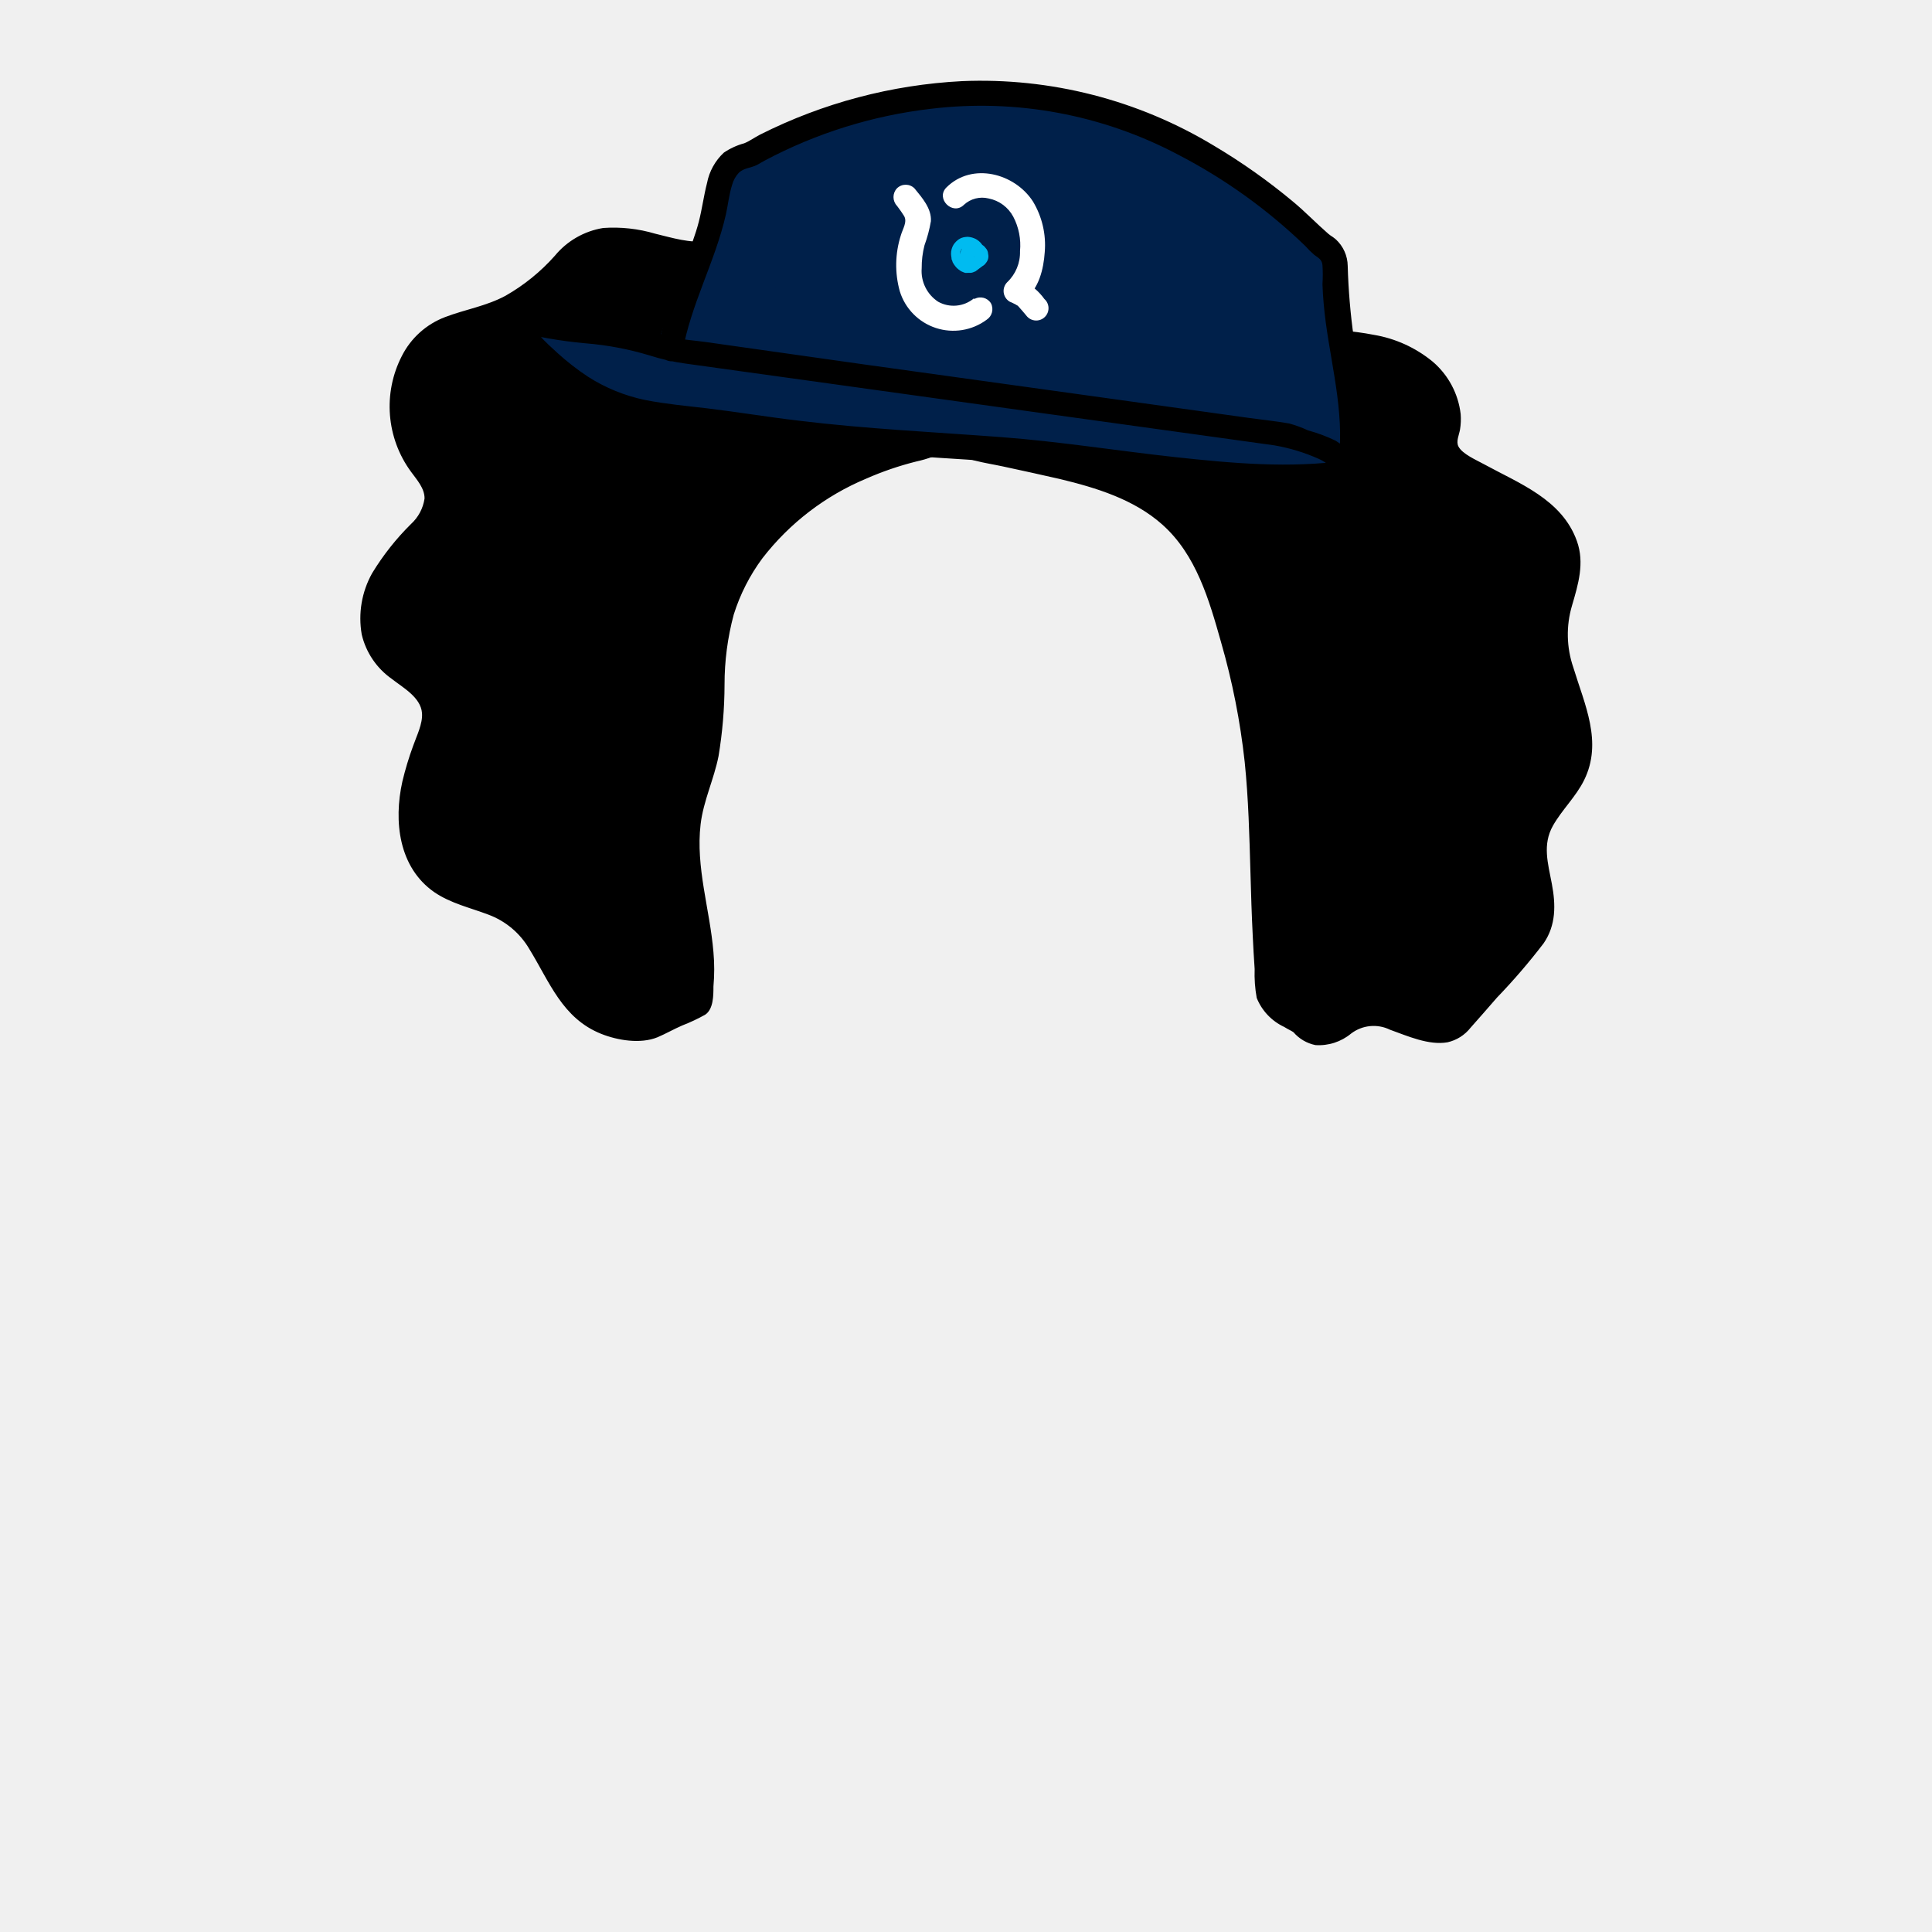
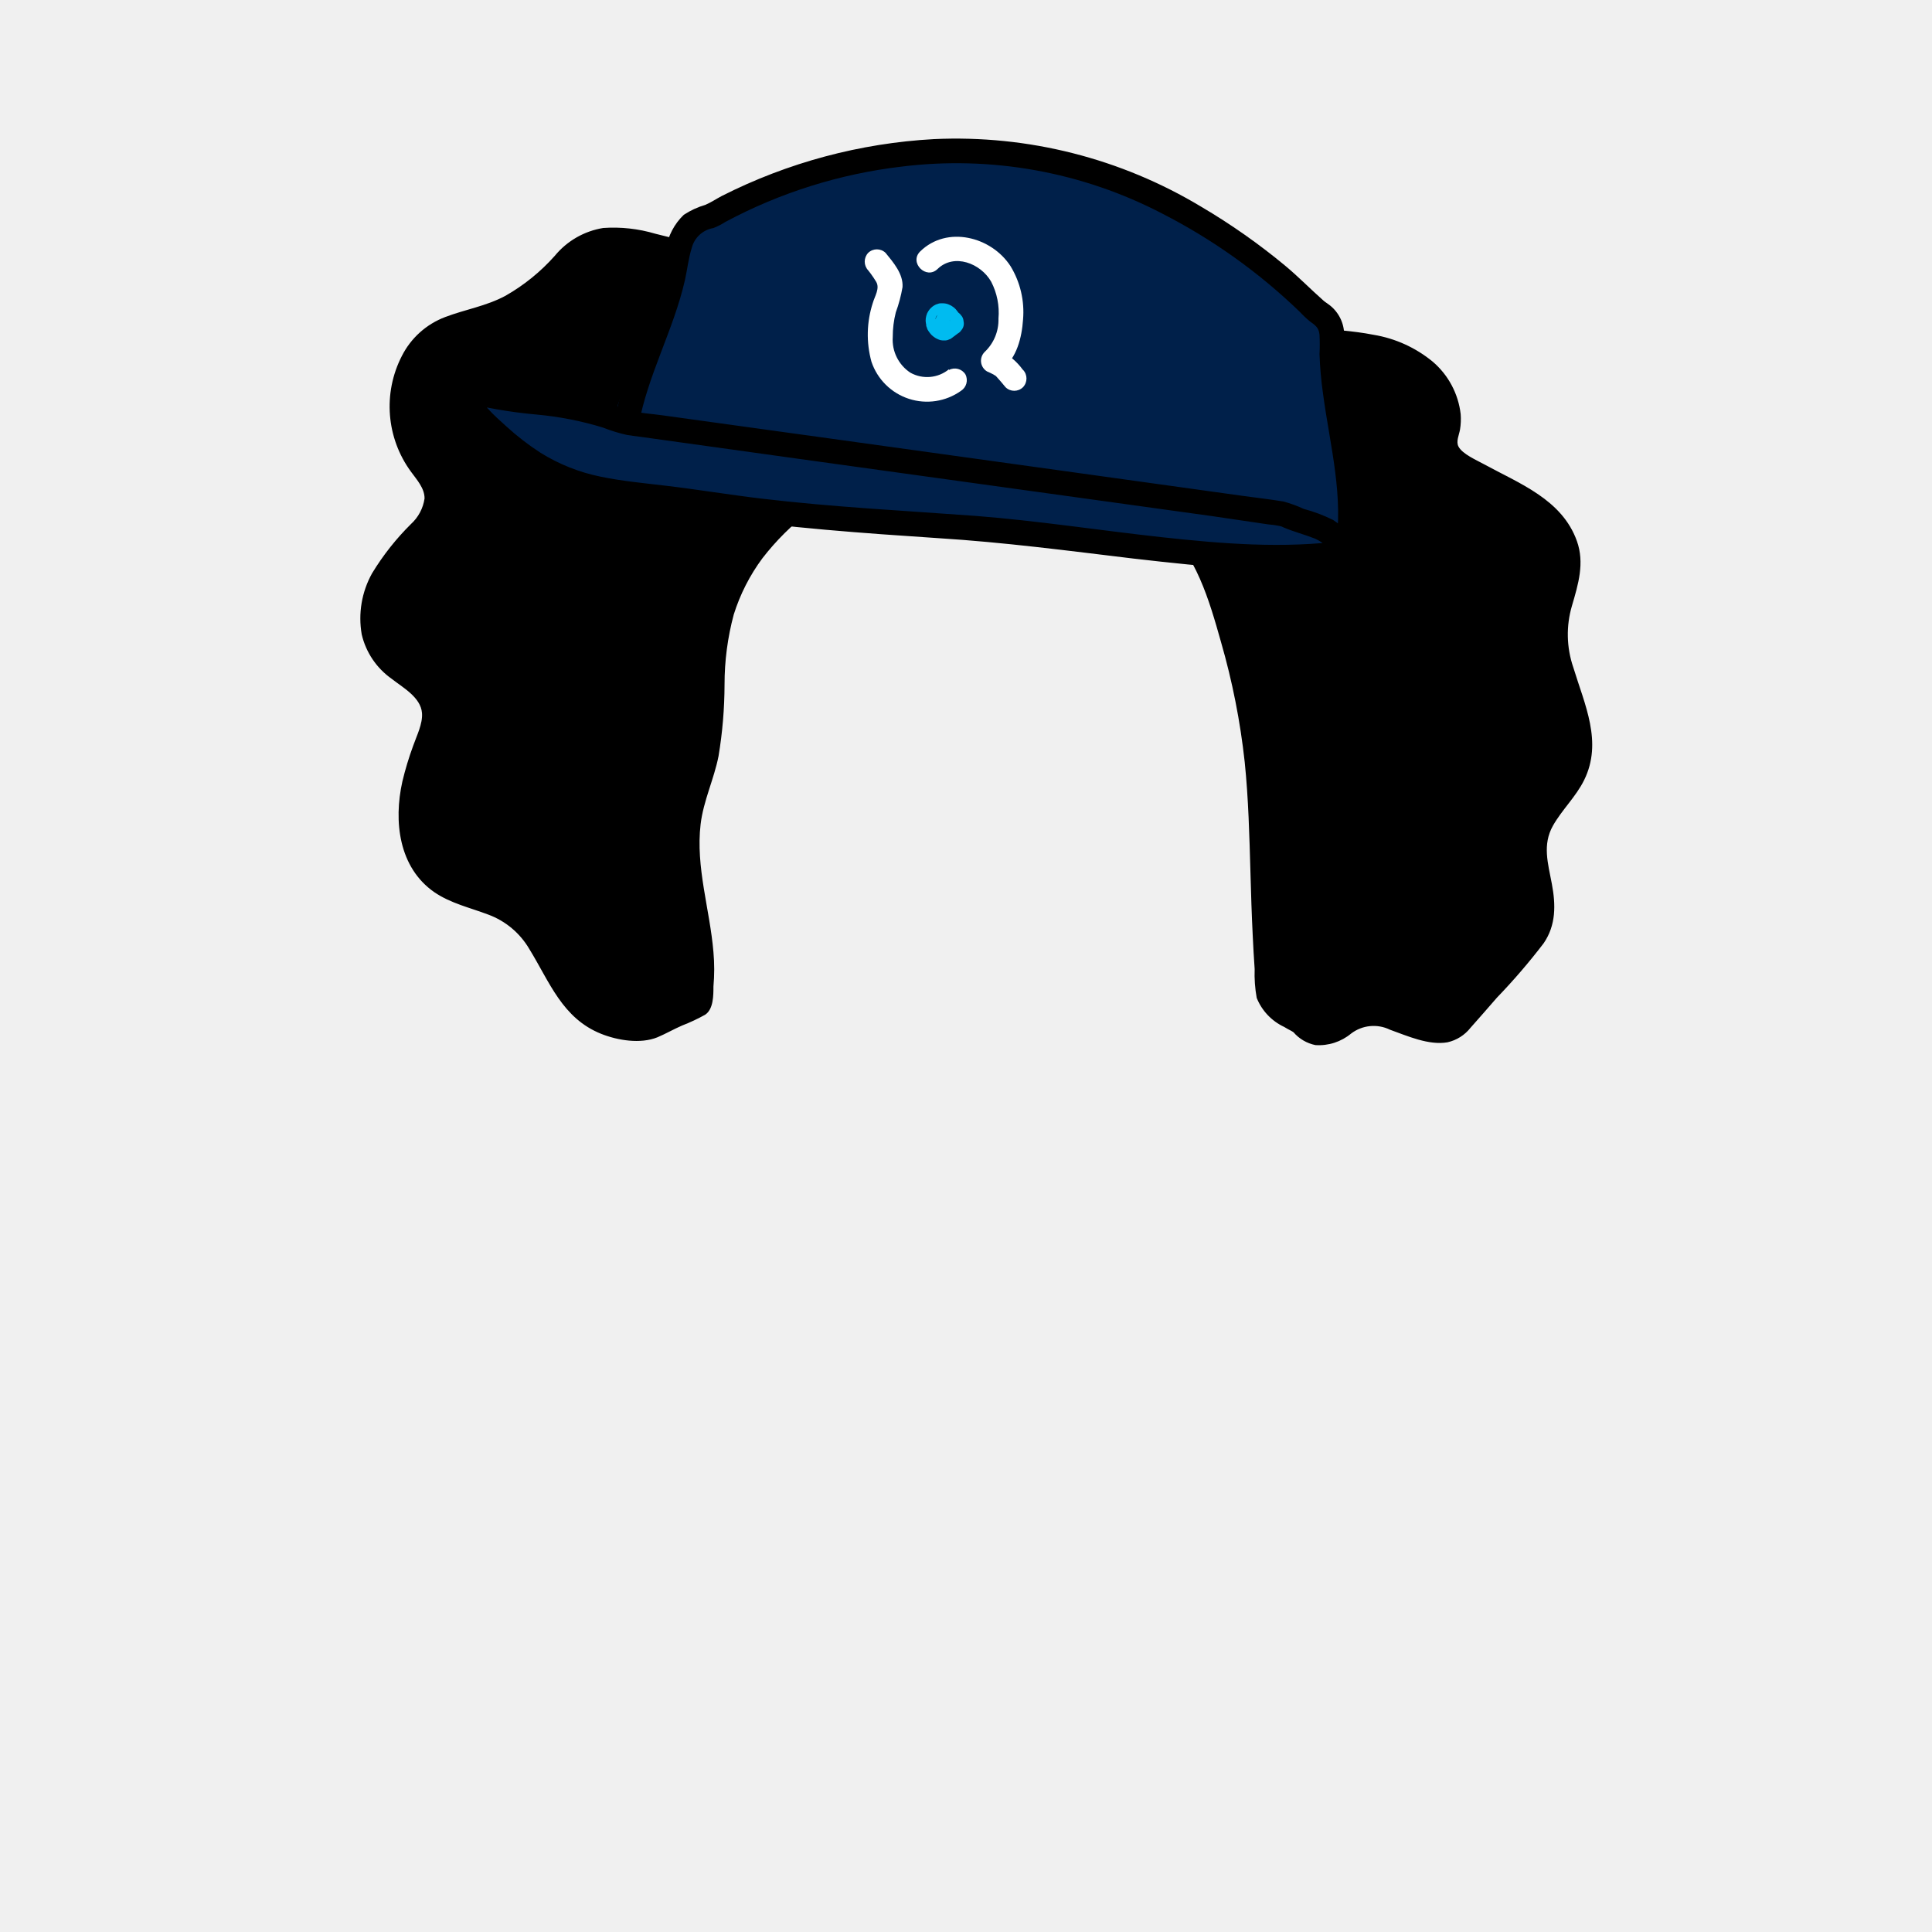
<svg xmlns="http://www.w3.org/2000/svg" viewBox="0 0 235 235">
  <g id="hair-7">
    <g class="c-hair">
      <path d="M191.8,93.15c1.9-5.55-3.24-11.29-2.64-17.13.28-2.72,1.8-5.28,1.6-8-.24-3.13-2.71-5.65-5.38-7.29s-5.69-2.71-8.19-4.59a3.31,3.31,0,0,1-1.38-1.76,5.37,5.37,0,0,1,.26-2.16c.67-3.21-1.43-6.5-4.23-8.2s-6.18-2.14-9.44-2.43a10.26,10.26,0,0,1-3.82-.83c-2.6-1.32-3.57-4.6-5.9-6.35-5.17-3.9-12.81,1.79-18.94-.32-1.44-.5-2.7-1.41-4.1-2a10.79,10.79,0,0,0-11.73,2.33l-1.64,2.68A3.54,3.54,0,0,0,115,34.67l-3.15-4.1c-2.74-2.08-5.54-4.2-8.79-5.32s-7.1-1.11-9.9.89c-1.66,1.2-2.86,3-4.68,4-5.24,2.76-12.12-3-17.32-.15a16.22,16.22,0,0,0-3.61,3.27,22,22,0,0,1-9.74,5.83,19.1,19.1,0,0,0-4.59,1.55,8.52,8.52,0,0,0-3,3.29,11.78,11.78,0,0,0,.54,11.93c.94,1.42,2.25,2.75,2.4,4.44.2,2.17-1.52,4-3,5.54a18,18,0,0,0-4.3,6.37,8,8,0,0,0,.84,7.4c1.88,2.45,5.65,3.65,6.13,6.71a7.51,7.51,0,0,1-.64,3.56A30.75,30.75,0,0,0,50,98.58c-.15,3,.76,6.24,3.06,8.19,2.75,2.33,6.85,2.41,9.77,4.54,3.68,2.71,4.55,8,7.86,11.1a9.82,9.82,0,0,0,8.58,2.46l6.09-4.21c1.76-8.58-3.38-14.94-.94-23.34.48-1.63,1.07-3.21,1.47-4.86,1.3-5.39.41-11.13,1.62-16.55a25.49,25.49,0,0,1,7.88-13,37.83,37.83,0,0,1,13.34-7.56c1.79-.61,5.55-1.13,6.93-2.75a2.26,2.26,0,0,0,.22.37,4.86,4.86,0,0,0,2.68,1.39c9.14,2.4,19.8,3,25.82,10.3,2.54,3.08,3.85,7,5,10.8,5.38,17.63,3.53,25.91,4.94,44.29-.61-.3,3.47,4.83,4.14,4.74l3,.58c3.82-2.69,7.36-1.06,11.92,0a5.08,5.08,0,0,0,3.17.11,4.55,4.55,0,0,0,1.37-1.18l7.39-8.42a10.24,10.24,0,0,0,2-2.93c1.29-3.36-1.19-7.13-.49-10.66C187.43,98.6,190.7,96.36,191.8,93.15Z" />
    </g>
    <g id="stroke">
      <path d="M192.69,94.88c2.28-4.63.05-9.19-1.32-13.7a12.35,12.35,0,0,1-.16-7.51c.76-2.59,1.55-5.19.6-7.85-1.81-5.08-7-7-11.35-9.38-.87-.48-2.58-1.21-3.06-2.13-.32-.62.08-1.41.19-2.06a7.9,7.9,0,0,0,.08-1.88A9.88,9.88,0,0,0,174.28,44a15.23,15.23,0,0,0-7.22-3.28c-1.26-.25-2.53-.4-3.81-.53a10.24,10.24,0,0,1-4.21-.86c-1.8-1.06-2.75-3.27-4.08-4.8a8.57,8.57,0,0,0-5.46-2.9c-4.46-.58-8.71,1.66-13.15,1.45-2.51-.11-4.38-1.71-6.65-2.57a12.28,12.28,0,0,0-12.85,2.85,1.51,1.51,0,0,0-.39.69,5.4,5.4,0,0,0-.41-.42c-1.46-1.24-3.59.87-2.12,2.13a2.47,2.47,0,0,1,.76,1.14,1.11,1.11,0,0,0-.42.71,73.63,73.63,0,0,0-.75,9.26,18.78,18.78,0,0,0,.3,5.27l-.46.25c-2.22,1.05-4.8,1.36-7.1,2.26a40.25,40.25,0,0,0-9.37,5.07c-5.34,4-9.62,9.64-11,16.27-.77,3.78-.63,7.64-.88,11.47A27.86,27.86,0,0,1,84.16,93c-.53,1.88-1.27,3.7-1.63,5.63-1.38,7.58,2.36,15,1.19,22.51l-3.32,1.56a12.24,12.24,0,0,1-1.76.83,7.42,7.42,0,0,1-3.23-.16c-6.11-1.5-6.69-8.59-10.77-12.41-2.26-2.12-5.22-2.72-8-3.81a7.67,7.67,0,0,1-5.09-6.27c-.54-3.47.76-7,1.91-10.18a9.29,9.29,0,0,0,.78-4.78,6.33,6.33,0,0,0-1.76-3.22c-1.78-1.84-4.57-2.92-5.39-5.53-1-3,.6-6.12,2.46-8.44s4.85-4.44,5.1-7.68S52,55.79,51,53a10.27,10.27,0,0,1,.91-9c1.83-2.83,5-3,7.89-4A23.81,23.81,0,0,0,68,34.86a35.57,35.57,0,0,1,3.2-3.18,5.66,5.66,0,0,1,3.61-1c3,.06,6,1.33,9,1.65a9.59,9.59,0,0,0,8.13-3A10.38,10.38,0,0,1,96,26.39a10,10,0,0,1,5.1-.13c3.78.83,7,3.31,10,5.6,1.54,1.17,3-1.43,1.51-2.59-4.16-3.17-8.77-6.45-14.26-6.27a11,11,0,0,0-6.84,2.56c-1.72,1.45-3,3.43-5.44,3.76-2.12.3-4.32-.4-6.36-.89a17.86,17.86,0,0,0-6.33-.7,9.61,9.61,0,0,0-5.9,3.39,23.66,23.66,0,0,1-6,4.86c-2.35,1.26-4.87,1.65-7.32,2.58a9.77,9.77,0,0,0-5.28,4.74A13.42,13.42,0,0,0,50,57.39c.68.94,1.66,2,1.64,3.25A5.21,5.21,0,0,1,50,63.73a31.22,31.22,0,0,0-4.74,6A11.28,11.28,0,0,0,44,77.18a9.16,9.16,0,0,0,3.66,5.4c1.35,1.06,3.52,2.24,3.67,4.15.1,1.32-.65,2.76-1.08,4a38.07,38.07,0,0,0-1.31,4.34c-1.07,4.81-.46,10.44,3.9,13.46,2,1.36,4.35,1.88,6.56,2.72a9.66,9.66,0,0,1,5,4.21c2.46,4,4,8.4,8.72,10.29,2,.8,4.78,1.26,6.85.42,1-.42,2-1,3-1.43a21.82,21.82,0,0,0,2.81-1.32c1-.67,1-2.34,1-3.43a23.34,23.34,0,0,0,0-4.18c-.43-5.18-2.18-10.33-1.56-15.56.34-2.85,1.63-5.48,2.18-8.28a53.83,53.83,0,0,0,.73-8.69,32.75,32.75,0,0,1,1.12-8.53,23.11,23.11,0,0,1,3.49-6.85,31.17,31.17,0,0,1,12.62-9.68,38.13,38.13,0,0,1,6.07-2.08,14.73,14.73,0,0,0,4-1.49c1.77,1.35,4.47,1.63,6.58,2.09,2.31.5,4.63,1,6.93,1.53,4.4,1.06,9,2.47,12.43,5.53,4.13,3.67,5.7,9.16,7.15,14.3a86.26,86.26,0,0,1,2.88,14.58c.46,4.47.57,9,.7,13.47.07,2.57.15,5.15.28,7.72.06,1.33.14,2.67.23,4a16.41,16.41,0,0,0,.25,3.51,6.62,6.62,0,0,0,3.34,3.53c.28.17.57.33.86.48s.47.34.25.14a4.78,4.78,0,0,0,2.69,1.59,6.14,6.14,0,0,0,4.34-1.4,4.52,4.52,0,0,1,4.73-.47c2.12.76,4.72,1.93,7,1.53a4.94,4.94,0,0,0,2.8-1.77c1.09-1.21,2.14-2.44,3.21-3.66a75.85,75.85,0,0,0,5.68-6.61c1.52-2.21,1.48-4.69,1-7.23s-1.16-4.76.13-7.07C190,98.48,191.7,96.9,192.69,94.88ZM185.81,100a11.16,11.16,0,0,0-.21,6.72c.5,2.45,1,4.66-.63,6.8s-3.74,4.28-5.6,6.4c-.9,1-1.78,2.06-2.7,3.06s-2,.79-3.37.45c-1.91-.47-3.71-1.46-5.67-1.7a7.35,7.35,0,0,0-5.17,1.68c.47-.33-.14.08-.25.15a4.79,4.79,0,0,1-.78.4c-1,.35-1.27.06-1.94-.57-.84-.8-2-1.14-2.91-1.88a2,2,0,0,1-.84-1.28c-.13-1.3-.11-2.68-.19-4q-.23-3.84-.34-7.68c-.28-8.7-.48-17.34-2.38-25.87A66,66,0,0,0,148,67.66a20.42,20.42,0,0,0-9.47-9.3,54.75,54.75,0,0,0-12.78-3.9c-2.17-.46-4.35-.91-6.51-1.47a5.51,5.51,0,0,1-1.85-.69,13,13,0,0,0,.11-4.65c-.1-1.36-.2-2.72-.17-4.08s.29-2.69.43-4a8.94,8.94,0,0,0-.29-3.72,1.35,1.35,0,0,0,1.48-.35,9.3,9.3,0,0,1,5.71-2.67c2.51-.23,4.44.69,6.6,1.82,4.16,2.19,8.3,1.3,12.69.42a13.93,13.93,0,0,1,5.74-.36c2,.47,3.18,1.94,4.33,3.56s2.5,3.37,4.53,4.16c2.4.93,5.18.71,7.69,1.2a11.89,11.89,0,0,1,6.59,3.18,7,7,0,0,1,1.67,2.91c.35,1.31,0,2.35-.2,3.64-.35,2.69,2,4.21,4.07,5.39,2.25,1.31,4.71,2.26,6.87,3.73,1.79,1.21,3.58,3,4,5.24.42,2.54-1.06,5-1.45,7.52-.73,4.73,1.84,8.85,2.76,13.34a7.76,7.76,0,0,1-1.12,6C188.21,96.41,186.67,98,185.81,100Z" />
      <path d="M145.93,49a6.05,6.05,0,0,0,2.44,5,11.08,11.08,0,0,0,6,2.2c2.08.24,4.39.09,6.33,1,1.5.68,2.85,1.94,2.66,3.7a1.51,1.51,0,0,0,1.5,1.5,1.53,1.53,0,0,0,1.5-1.5,5.94,5.94,0,0,0-2.24-5,10.81,10.81,0,0,0-6-2.31c-2.11-.26-4.41-.11-6.41-.95-1.47-.62-2.9-1.83-2.83-3.54.09-1.93-2.91-1.93-3,0Z" />
      <path d="M75.78,43c-2.48-.84-5.67-1.56-8,0a5.45,5.45,0,0,0-1.57,1.67c-.37.61-.61,1.29-1,1.89-.09.13-.13.15-.22.28s.08,0,0,0l-.17.09c.13-.05.15-.06,0,0s-.27,0,0,0a1.63,1.63,0,0,1-.38,0c.17,0,.21,0,.1,0s-.08,0,.08,0l.13.18c.13.14.05.17,0-.08a1.51,1.51,0,0,0-1.84-1A1.55,1.55,0,0,0,61.83,48c.24,1.68,2.16,2.28,3.61,2,1.67-.37,2.38-1.82,3.09-3.21a2.94,2.94,0,0,1,1.09-1.28A3.05,3.05,0,0,1,71,45.11a6.67,6.67,0,0,1,1.81.18A17.89,17.89,0,0,1,75,45.9a1.5,1.5,0,1,0,.8-2.89Z" />
      <path d="M70.47,72.32a3.12,3.12,0,0,0-3.61,1.38,4.63,4.63,0,0,0-.55,4c.18.63.44,1.24.65,1.87a9.41,9.41,0,0,1,.25.91c.08.31,0-.07,0,.22,0,.07,0,.48,0,.29s-.07.18-.07.22,0,.08,0-.07c0,.07-.07.15-.11.22s-.26.36,0,.1a2,2,0,0,1-.24.26c-.26.28.23-.16-.06,0s.24,0,0,0,.28,0,0,0c.22,0,.25,0,.08,0,.19.08.21.09.06,0a1.5,1.5,0,1,0-1.52,2.59,3,3,0,0,0,3.86-.8,4.49,4.49,0,0,0,.87-4.13,17.86,17.86,0,0,0-.63-1.87,8.62,8.62,0,0,1-.29-1,1.55,1.55,0,0,1,0-.23q0,.19,0,0c0-.12,0-.24,0-.37,0,.34,0,0,0-.08s.13-.35,0-.12a2.71,2.71,0,0,1,.21-.37.56.56,0,0,1,.1-.15c-.11.14-.11.15,0,0s.35-.22,0-.06c.13-.07.33-.1,0,0,.3-.07-.28-.05,0,0-.43-.07,0,0,.14.07a1.51,1.51,0,0,0,1.85-1,1.54,1.54,0,0,0-1-1.84Z" />
      <path d="M158.89,70.73l.24-.14c-.21.08-.26.1-.15.07l.12,0c0,.07-.4,0-.06,0,.06,0,.33,0,.06,0s0,0,.06,0a.89.89,0,0,0,.26.09l-.14-.06.12.07a1.28,1.28,0,0,1,.25.15s.3.15.09,0,.07.06.12.11a3.59,3.59,0,0,1,.39.39c.06.06.12.16.19.22l-.11-.15.11.16.28.42c.88,1.36,1.94,2.91,3.66,3.18a1.59,1.59,0,0,0,1.15-.15,1.49,1.49,0,0,0,.69-.89,1.51,1.51,0,0,0-1-1.85,3.47,3.47,0,0,0-.51-.13c.22.1.26.11.12,0l-.08,0-.22-.14c-.25-.15.23.21,0,0l-.19-.18c-.13-.13-.25-.27-.37-.4s.18.24,0,0l-.17-.22-.31-.47c-.24-.37-.48-.74-.75-1.09-1.21-1.56-3.46-2.91-5.36-1.66a1.5,1.5,0,0,0,1.51,2.6Z" />
      <path d="M78.42,57.71a7,7,0,0,1,3.74-1.63,13.09,13.09,0,0,1,4.59.69,7.28,7.28,0,0,0,4.43-.12A4.31,4.31,0,0,0,94,53.55a1.54,1.54,0,0,0-1-1.85,1.52,1.52,0,0,0-1.85,1,1.77,1.77,0,0,1-1.73,1.31c-1.47.18-3-.56-4.4-.82a10.25,10.25,0,0,0-8.64,2.35,1.51,1.51,0,0,0,0,2.12,1.53,1.53,0,0,0,2.12,0Z" />
      <path d="M176.26,77.28a4.56,4.56,0,0,1,1.57,5.14,10.34,10.34,0,0,0-.77,3.75,4.17,4.17,0,0,0,1.87,3.32c1.65,1,3.16-1.58,1.52-2.6-.19-.11-.13-.06-.23-.24a1.1,1.1,0,0,1-.15-.47,2.64,2.64,0,0,1,.09-1.12,19.47,19.47,0,0,0,.93-4,7.58,7.58,0,0,0-3.32-6.41,1.51,1.51,0,0,0-2.05.53,1.54,1.54,0,0,0,.54,2.06Z" />
    </g>
-     <g class="accessory-1">
-       <path d="M80.15,43.82c6.07-3.55,12.78-4.58,19.26-4.34s12.81,1.68,19.17,2.86c11.68,2.17,23.68,3.48,34.46,8.92,3.39,1.7,8.49,3.14,10.66,6.75,1.6-9.18-1.87-14.93-1.8-24.17a5,5,0,0,0-.21-1.86c-.3-.8-.84-3.85-1.48-4.25a263.4,263.4,0,0,0-25.44-14.15,30.66,30.66,0,0,0-6.61-1.6,39.82,39.82,0,0,0-6.55-.64c-17.56,1.59-18.87,2.56-30.91,8.1a7.73,7.73,0,0,0-2.42,1.13c-1.07,1-1.43,2.83-1.7,4.45-1.06,6.19-5.84,12.24-6.89,18.43" fill="#00204a" />
-       <path d="M163.7,58c-13.27,1.91-30.57-2.08-43.95-2.88-9.85-.6-19.71-1.24-29.46-2.74-12-1.83-16.56-.54-25.29-9a11.2,11.2,0,0,1-3-4.15c9,2.45,10.17.58,19,3.79l23.49-14,59.59,26.06Z" fill="#00204a" />
-       <path d="M127.05,36.39a7.18,7.18,0,0,0-2.72-2.29l.31,2.35c1.73-1.35,2.3-3.71,2.44-5.8a10.27,10.27,0,0,0-1.44-6.15c-2.22-3.43-7.39-4.8-10.51-1.71-1.38,1.36.75,3.48,2.12,2.12a3.27,3.27,0,0,1,3-.77,4.35,4.35,0,0,1,3,2.22,7.5,7.5,0,0,1,.82,4.19,5,5,0,0,1-1.56,3.78,1.51,1.51,0,0,0,.3,2.36c.24.11.49.21.72.34l.3.19c-.16-.1-.14-.14,0,0,.39.42.74.85,1.11,1.29a1.5,1.5,0,1,0,2.12-2.12Z" fill="#fff" />
-       <path d="M118.44,36.31a3.86,3.86,0,0,1-4.33.39,4.46,4.46,0,0,1-2-4.07,10.93,10.93,0,0,1,.34-2.79,16.67,16.67,0,0,0,.78-2.93c.1-1.54-1.06-2.85-2-4a1.51,1.51,0,0,0-2.13,0,1.55,1.55,0,0,0,0,2.12s.16.2,0,0l.23.31c.22.3.43.6.63.92.44.71-.17,1.6-.38,2.35a11.86,11.86,0,0,0-.13,6.83A6.81,6.81,0,0,0,120,38.9a1.54,1.54,0,0,0,.54-2,1.5,1.5,0,0,0-2-.54Z" fill="#fff" />
-       <path d="M118,29.81l-.82.62.75-.21h0l.39.05a.61.61,0,0,1-.18-.05l.35.15a1.18,1.18,0,0,1-.19-.11l.3.23a.73.73,0,0,1-.17-.18l.23.31a.94.94,0,0,1-.12-.22l.15.36a.88.88,0,0,1-.07-.23l0,.4v-.2l0,.4a.75.75,0,0,1,0-.16l-.15.36s0-.09.07-.13l-.23.31a.47.47,0,0,1,.1-.1l-.31.23.1-.05-.36.15a.2.2,0,0,1,.11,0l-.4.05h.15l-.4-.05.16,0-.36-.15a1.18,1.18,0,0,1,.19.11l-.31-.24a1.06,1.06,0,0,1,.15.15l-.23-.3.08.13-.16-.35a.34.34,0,0,1,0,.12l-.06-.4a.14.14,0,0,1,0,.09l.06-.4,0,.1.15-.36s0,.05,0,.08l.23-.3,0,0a1.17,1.17,0,0,0-.31.48,1.36,1.36,0,0,0,0,1.16,1.24,1.24,0,0,0,.31.48l.31.23a1.42,1.42,0,0,0,.75.21l.4-.05a1.47,1.47,0,0,0,.66-.39l0,0a4.08,4.08,0,0,0,.25-.33.05.05,0,0,0,0,0v0a2.43,2.43,0,0,0,.16-.37,1.52,1.52,0,0,0,.08-.56c0-.13,0-.29-.06-.42s0,0,0-.05a2.77,2.77,0,0,0-.18-.43.59.59,0,0,0,0-.08c-.09-.13-.19-.25-.29-.37a2.22,2.22,0,0,0-.44-.37,1,1,0,0,0-.17-.1,3.34,3.34,0,0,0-.44-.17,2.53,2.53,0,0,0-.48-.08h-.14a3.32,3.32,0,0,0-.44.06,1.7,1.7,0,0,0-.52.22,2.41,2.41,0,0,0-.67.68,2.09,2.09,0,0,0-.3,1.14,4.1,4.1,0,0,0,.06.49l0,.11a2.33,2.33,0,0,0,.11.28c0,.09.08.19.13.28l.06.1a3.57,3.57,0,0,0,.3.38.3.3,0,0,0,.08.08,2.88,2.88,0,0,0,.39.3.41.41,0,0,0,.11.07,3.85,3.85,0,0,0,.47.19,1.64,1.64,0,0,0,.32,0l.21,0a1.06,1.06,0,0,0,.58-.13.41.41,0,0,0,.19-.08l.09-.07.72-.54a1.18,1.18,0,0,0,.42-.38,1.26,1.26,0,0,0,.27-.51,1.22,1.22,0,0,0,0-.6,1.12,1.12,0,0,0-.18-.56l-.24-.3a1.39,1.39,0,0,0-.66-.39l-.4-.05a1.5,1.5,0,0,0-.75.2Z" fill="#00bbf0" />
-       <path d="M83,42.9C84,37.06,87,31.83,88.3,26.06c.26-1.18.38-2.41.75-3.57A3.52,3.52,0,0,1,89.88,21c.6-.56,1.42-.57,2.12-.9.33-.16.65-.38,1-.56a57.13,57.13,0,0,1,20.26-6.31,51.17,51.17,0,0,1,30,5.56A65.86,65.86,0,0,1,158.75,29.9,12.32,12.32,0,0,0,159.86,31c.51.38.94.56,1,1.26a17.78,17.78,0,0,1,0,2.31c.05,1.56.2,3.11.4,4.65.81,6,2.44,11.77,1.42,17.87l2.74-.36a8.58,8.58,0,0,0-2.95-3.12,19.24,19.24,0,0,0-3.37-1.26,14.36,14.36,0,0,0-2.29-.84c-1.61-.28-3.24-.45-4.86-.67l-20.83-2.9-26-3.61L85.69,41.58c-1.22-.17-2.5-.24-3.71-.51-2.2-.5-4.27-1.42-6.52-1.82-2.42-.42-4.88-.49-7.31-.86a49,49,0,0,1-5.22-1.13c-1-.28-2.27.74-1.85,1.84,1.25,3.25,4.06,5.67,6.74,7.76a24.37,24.37,0,0,0,6.84,3.83,34.25,34.25,0,0,0,7.17,1.5c3.18.41,6.38.77,9.56,1.24,8.68,1.27,17.42,1.93,26.17,2.47,7.43.46,14.77,1.44,22.15,2.33,8.25,1,16.63,1.82,24.9.66,1.91-.27,1.1-3.16-.79-2.89-6.9,1-14,.35-20.89-.4-7.05-.77-14.07-1.9-21.14-2.43-8.22-.62-16.44-1-24.63-2-3.74-.44-7.47-1.06-11.22-1.51-2.48-.29-5-.52-7.44-1a20.68,20.68,0,0,1-7-2.85,30.68,30.68,0,0,1-3.72-2.9c-1.44-1.31-3-2.72-3.76-4.58l-1.85,1.84a54.74,54.74,0,0,0,9.06,1.59A37.06,37.06,0,0,1,79,43.23a25.64,25.64,0,0,0,4.43,1l17.5,2.43,25.53,3.55,22.15,3.07,6.39.89a22.71,22.71,0,0,1,5.42,1.65,5.28,5.28,0,0,1,2.51,2.34c.62,1,2.52,1,2.74-.36,1-5.71,0-11.07-1-16.7a77.63,77.63,0,0,1-.74-8.75,4.46,4.46,0,0,0-1.44-3.23c-.39-.34-.65-.44-.93-.69-1.46-1.27-2.79-2.67-4.29-3.91a74,74,0,0,0-9.6-6.79A54.81,54.81,0,0,0,117,9.87a61.63,61.63,0,0,0-24.56,6.51c-.63.32-1.26.79-1.92,1.05a8.24,8.24,0,0,0-2.48,1.14A6.81,6.81,0,0,0,86,22.26c-.4,1.56-.6,3.15-1,4.71s-1.09,3.37-1.72,5a57.82,57.82,0,0,0-3.2,10.1c-.34,1.89,2.56,2.7,2.9.8Z" />
+     <g id="accessory-1">
+       <path d="M74.79,52.8C81.21,49,88.33,48,95.2,48.2s13.58,1.79,20.32,3c12.38,2.3,25.1,3.69,36.53,9.45,3.59,1.81,9,3.33,11.3,7.16,1.7-9.73-2-15.83-1.91-25.63a5.28,5.28,0,0,0-.22-2c-.32-.85-.9-4.09-1.57-4.51a278.63,278.63,0,0,0-27-15,32.91,32.91,0,0,0-7-1.7c-1.77-.21-5.11-.84-6.94-.67C100.12,20.06,98.73,21.09,86,27a7.89,7.89,0,0,0-2.57,1.19c-1.14,1.11-1.51,3-1.81,4.72-1.11,6.56-6.18,13-7.29,19.53" fill="#00204a" />
+       <path d="M163.35,67.85c-14.06,2-32.41-2.2-46.59-3.06-10.44-.62-20.89-1.31-31.22-2.89C72.82,60,68,61.31,58.72,52.38A11.81,11.81,0,0,1,55.56,48c9.58,2.61,10.77.62,20.1,4l24.9-14.83L163.73,64.8Z" fill="#00204a" />
+       <path d="M124.43,45a7.67,7.67,0,0,0-2.86-2.41l.31,2.35c1.81-1.42,2.41-3.89,2.56-6.08a10.73,10.73,0,0,0-1.52-6.48c-2.32-3.59-7.73-5-11-1.79-1.37,1.36.75,3.48,2.13,2.12,2-1.93,5.23-.69,6.51,1.55a8.2,8.2,0,0,1,.89,4.49,5.37,5.37,0,0,1-1.69,4.07,1.51,1.51,0,0,0,.3,2.36c.26.11.51.23.76.36l.32.2c-.16-.11-.11-.11,0,0,.41.44.79.9,1.17,1.36a1.51,1.51,0,0,0,2.12,0,1.53,1.53,0,0,0,0-2.12Z" fill="#fff" />
+       <path d="M115.42,44.92a4.18,4.18,0,0,1-4.69.41A4.8,4.8,0,0,1,108.59,41a12.06,12.06,0,0,1,.37-3,17.5,17.5,0,0,0,.82-3.08c.1-1.61-1.12-3-2.06-4.16a1.52,1.52,0,0,0-2.12,0,1.55,1.55,0,0,0,0,2.12s.16.21.05.06.21.29.25.33c.23.32.46.64.67,1,.48.79-.16,1.74-.4,2.56A12.44,12.44,0,0,0,106,44a7.13,7.13,0,0,0,10.89,3.54,1.54,1.54,0,0,0,.54-2,1.52,1.52,0,0,0-2-.54Z" fill="#fff" />
+       <path d="M115,38l-.87.65.75-.21h0l.4.05a.8.8,0,0,1-.21-.05l.36.15a1.13,1.13,0,0,1-.21-.12l.31.23a1.14,1.14,0,0,1-.19-.19l.24.31a1,1,0,0,1-.13-.23l.15.36a.73.73,0,0,1-.07-.24l0,.39a.74.74,0,0,1,0-.21l0,.4a.47.47,0,0,1,0-.17l-.15.36a.57.57,0,0,1,.08-.13l-.24.3a.94.94,0,0,1,.1-.1l-.3.23.1-.06-.36.15.12,0-.4,0h.16l-.4-.06.17,0-.36-.15.2.11-.31-.23a.75.75,0,0,1,.16.15l-.24-.3a.42.42,0,0,1,.09.14l-.15-.36a.35.35,0,0,1,0,.13l0-.4v.11l0-.4a.44.44,0,0,1,0,.1l.15-.36a.56.56,0,0,1,0,.08l.23-.3,0,0a1.72,1.72,0,0,0-.44,1.06,1.15,1.15,0,0,0,.13.58,1,1,0,0,0,.31.48,1.47,1.47,0,0,0,1.06.44l.4-.05a1.49,1.49,0,0,0,.66-.39l0,0c.08-.1.18-.23.25-.34l0,0c.06-.12.12-.27.17-.39a1.57,1.57,0,0,0,.07-.57,3.18,3.18,0,0,0-.06-.43.06.06,0,0,0,0,0,1.57,1.57,0,0,0-.18-.44.36.36,0,0,0,0-.09c-.09-.13-.19-.25-.29-.37a2,2,0,0,0-.45-.37.72.72,0,0,0-.19-.11,3.25,3.25,0,0,0-.43-.18,2.07,2.07,0,0,0-.49-.07h-.15c-.14,0-.3,0-.44.06a1.55,1.55,0,0,0-.53.23,2.17,2.17,0,0,0-.67.68,1.68,1.68,0,0,0-.24.55,2.15,2.15,0,0,0-.08.62,4.13,4.13,0,0,0,.07.49.27.27,0,0,0,0,.12,1.72,1.72,0,0,0,.11.29c0,.09.08.19.13.28l.07.11a3.57,3.57,0,0,0,.3.38l.09.09a2.88,2.88,0,0,0,.39.3l.12.07a2.76,2.76,0,0,0,.47.2,1.88,1.88,0,0,0,.33.05l.21,0a1.06,1.06,0,0,0,.58-.13.41.41,0,0,0,.19-.08l.1-.07.76-.57a1.13,1.13,0,0,0,.42-.39,1.26,1.26,0,0,0,.27-.51,1.22,1.22,0,0,0,0-.6,1.16,1.16,0,0,0-.18-.56l-.24-.3a1.47,1.47,0,0,0-.66-.39l-.4-.05A1.42,1.42,0,0,0,115,38Z" fill="#00bbf0" />
+       <path d="M77.66,51.81c1.1-6.15,4.27-11.66,5.65-17.73.29-1.3.43-2.64.83-3.92a3.27,3.27,0,0,1,2.63-2.42A7.88,7.88,0,0,0,88.22,27a60.31,60.31,0,0,1,21.41-6.73A54.17,54.17,0,0,1,141.41,26a69.83,69.83,0,0,1,16.7,11.94,12,12,0,0,0,1.22,1.15c.65.48,1.07.72,1.17,1.61a23.82,23.82,0,0,1,0,2.39,45.65,45.65,0,0,0,.43,4.82c.85,6.36,2.57,12.48,1.49,18.94l2.74-.36a9.26,9.26,0,0,0-3-3.24,19.09,19.09,0,0,0-3.58-1.35,15.26,15.26,0,0,0-2.47-.9c-1.7-.28-3.42-.47-5.13-.71l-22.06-3.07-27.66-3.84L80.59,50.52c-1.28-.18-2.63-.26-3.9-.54-.8-.19-1.59-.55-2.38-.8A34.72,34.72,0,0,0,69.71,48c-2.59-.44-5.22-.52-7.81-.92-1.82-.29-3.61-.71-5.4-1.18-1-.28-2.26.74-1.84,1.84,1.34,3.5,4.42,6.1,7.32,8.34a25.49,25.49,0,0,0,7.13,3.93,37.85,37.85,0,0,0,7.67,1.57c3.3.42,6.59.79,9.88,1.27,9.1,1.35,18.29,2,27.47,2.61,8,.5,15.81,1.53,23.72,2.48,8.75,1,17.66,2,26.44.72,1.91-.27,1.1-3.16-.79-2.9-7.34,1-14.88.38-22.21-.42-7.55-.83-15.07-2-22.65-2.59-8.68-.64-17.36-1.07-26-2.1-3.87-.46-7.71-1.1-11.58-1.56-2.67-.32-5.37-.56-8-1.11a22.13,22.13,0,0,1-7.35-2.93,31.22,31.22,0,0,1-4.08-3.15c-1.57-1.41-3.31-2.93-4.08-5l-1.84,1.85a56.69,56.69,0,0,0,9.51,1.67A39.89,39.89,0,0,1,73.32,52a19.84,19.84,0,0,0,3,.92l1.93.26,18.6,2.59,27,3.74,23.6,3.27,6.78,1a11.6,11.6,0,0,1,1.44.2,1.73,1.73,0,0,1,.47.18c1.25.53,2.56.86,3.82,1.36A5.66,5.66,0,0,1,162.6,68c.62,1,2.52,1,2.74-.36,1-6.09-.05-11.8-1.07-17.79a82.79,82.79,0,0,1-.77-9.16,4.58,4.58,0,0,0-1.78-3.58c-.36-.28-.46-.31-.72-.53-1.59-1.4-3.06-2.92-4.7-4.28a77.79,77.79,0,0,0-10.15-7.13,57.86,57.86,0,0,0-32.55-8.25,65,65,0,0,0-25.81,6.92c-.65.34-1.29.78-2,1.08a9.68,9.68,0,0,0-2.62,1.21A7.37,7.37,0,0,0,81,30.29c-.37,1.63-.61,3.28-1.08,4.89-.53,1.83-1.19,3.62-1.87,5.4A58.72,58.72,0,0,0,74.77,51c-.34,1.89,2.55,2.7,2.89.8Z" />
    </g>
  </g>
</svg>
